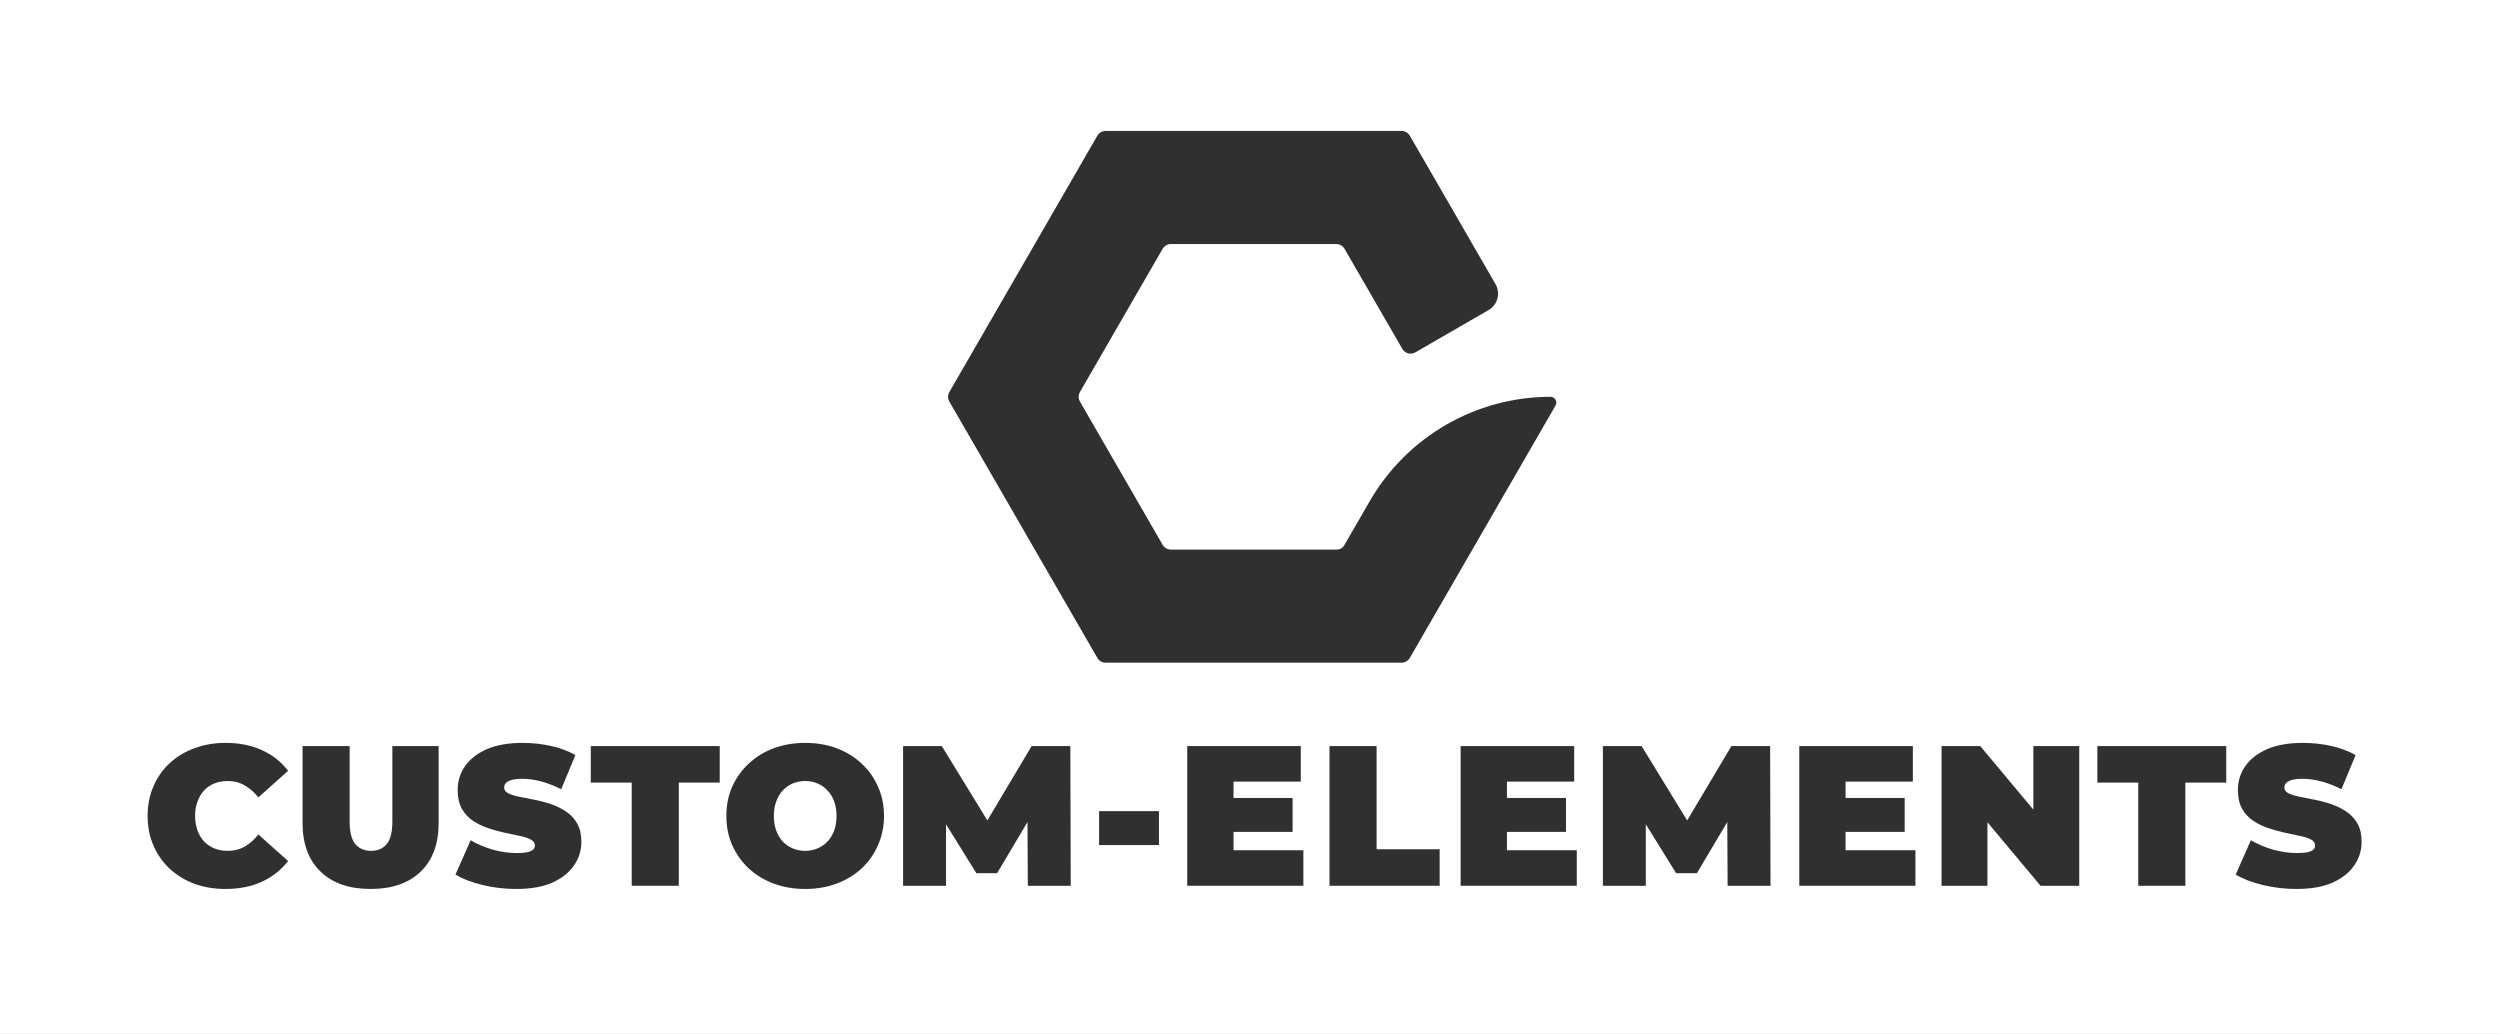
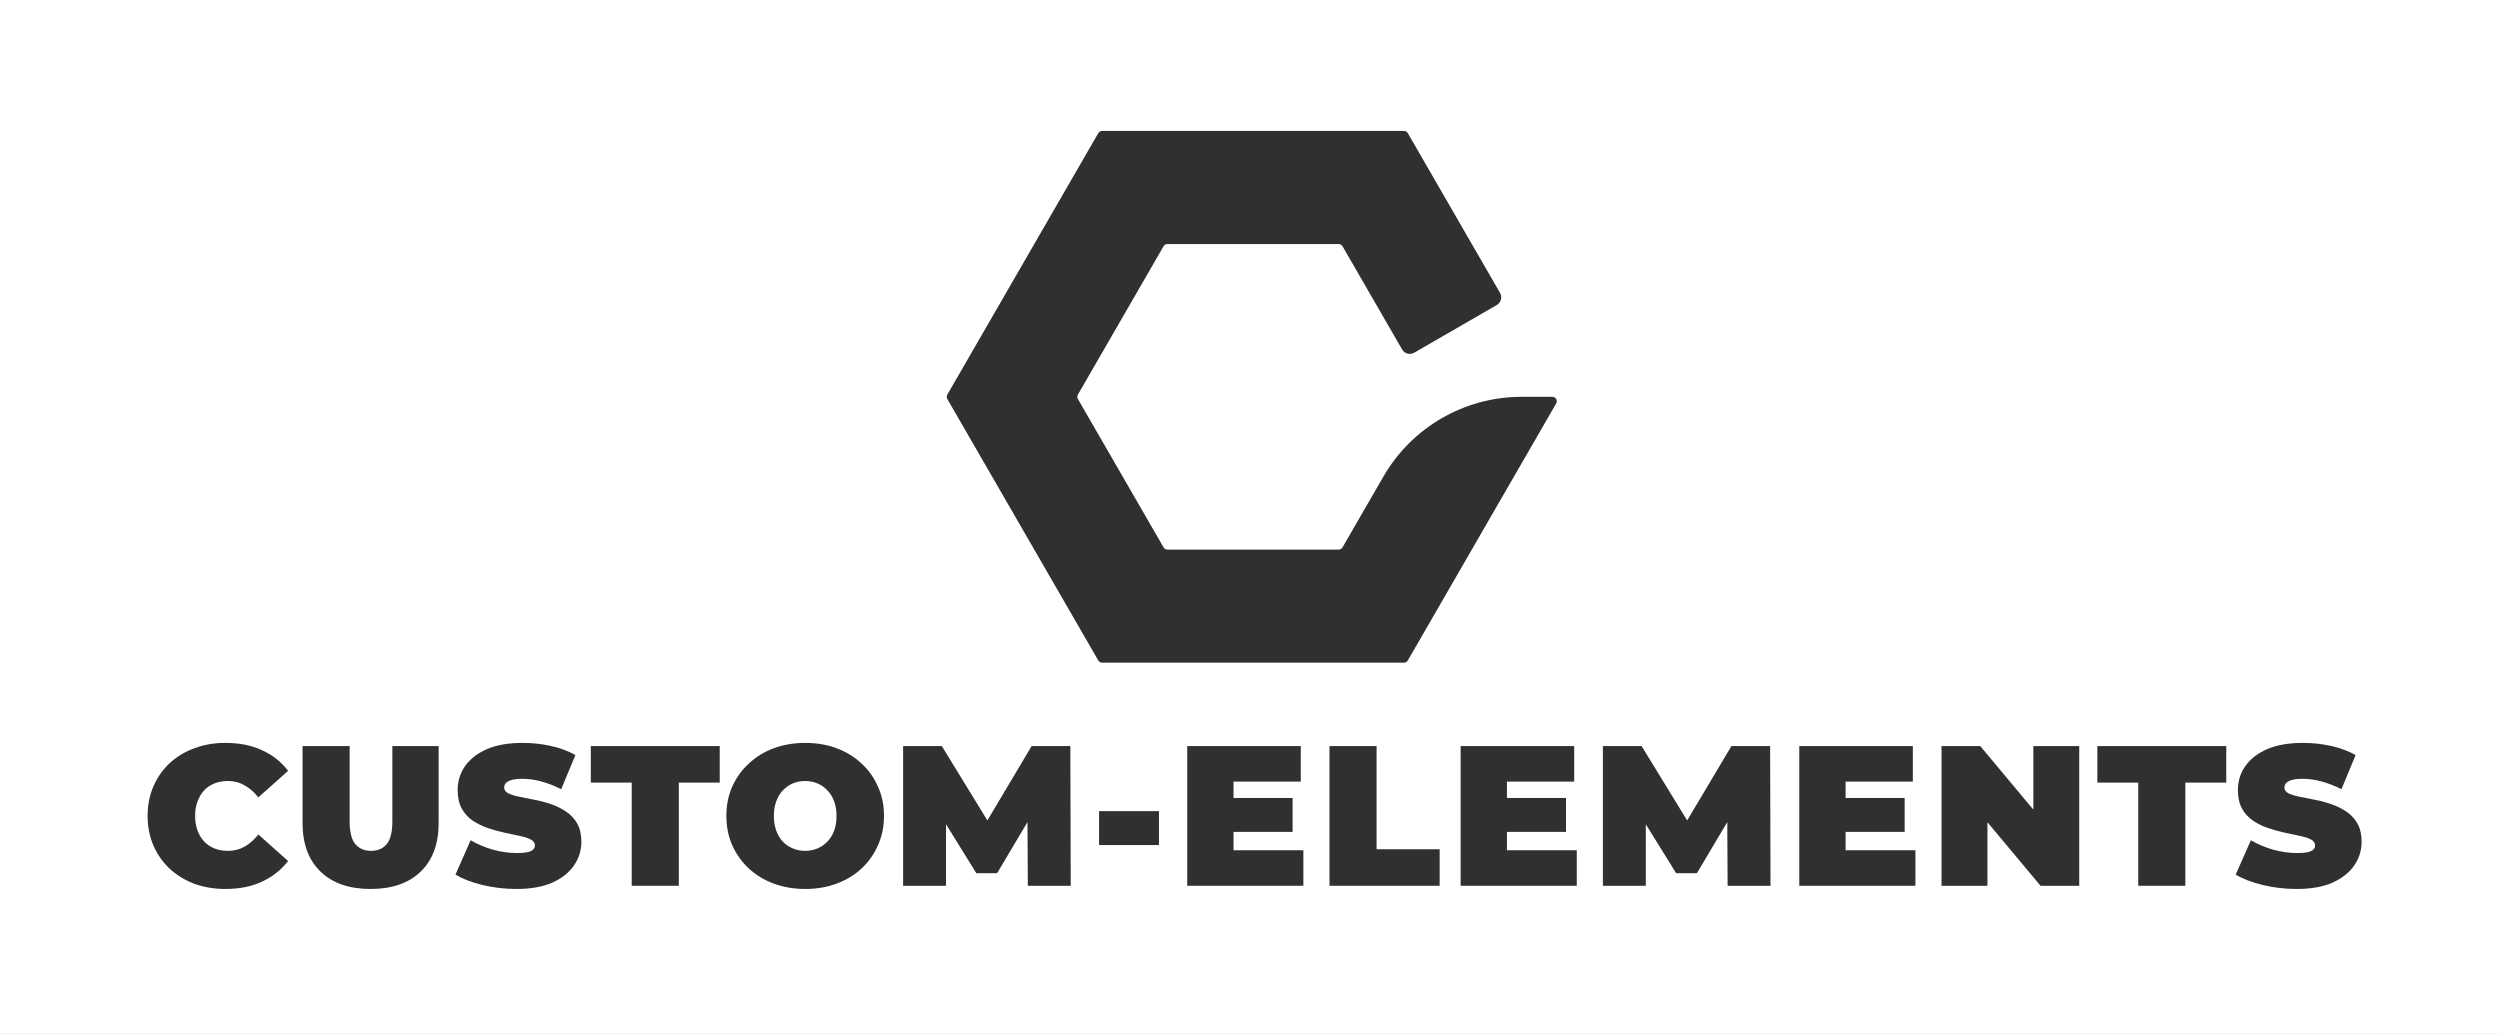
<svg xmlns="http://www.w3.org/2000/svg" width="525" height="217" viewBox="0 0 525 217" fill="none">
  <rect width="525" height="217" fill="white" />
  <path d="M47.344 186.683C44.997 186.683 42.818 186.319 40.806 185.593C38.823 184.839 37.091 183.777 35.61 182.408C34.157 181.039 33.026 179.419 32.215 177.547C31.405 175.675 31 173.607 31 171.344C31 169.081 31.405 167.014 32.215 165.142C33.026 163.27 34.157 161.65 35.61 160.281C37.091 158.912 38.823 157.864 40.806 157.138C42.818 156.383 44.997 156.006 47.344 156.006C50.222 156.006 52.764 156.509 54.971 157.515C57.206 158.521 59.05 159.973 60.503 161.873L54.259 167.447C53.393 166.357 52.429 165.519 51.367 164.932C50.334 164.318 49.16 164.011 47.847 164.011C46.813 164.011 45.877 164.178 45.039 164.513C44.201 164.849 43.475 165.338 42.86 165.98C42.273 166.623 41.812 167.405 41.477 168.327C41.142 169.221 40.974 170.227 40.974 171.344C40.974 172.462 41.142 173.482 41.477 174.404C41.812 175.298 42.273 176.066 42.86 176.709C43.475 177.351 44.201 177.84 45.039 178.175C45.877 178.511 46.813 178.678 47.847 178.678C49.16 178.678 50.334 178.385 51.367 177.798C52.429 177.184 53.393 176.331 54.259 175.242L60.503 180.816C59.05 182.687 57.206 184.14 54.971 185.174C52.764 186.18 50.222 186.683 47.344 186.683Z" fill="#303030" />
  <path d="M77.827 186.683C73.329 186.683 69.822 185.467 67.308 183.037C64.793 180.606 63.536 177.198 63.536 172.811V156.677H73.427V172.518C73.427 174.753 73.832 176.345 74.642 177.295C75.452 178.217 76.542 178.678 77.911 178.678C79.308 178.678 80.397 178.217 81.179 177.295C81.99 176.345 82.395 174.753 82.395 172.518V156.677H92.117V172.811C92.117 177.198 90.86 180.606 88.346 183.037C85.831 185.467 82.325 186.683 77.827 186.683Z" fill="#303030" />
  <path d="M108.427 186.683C105.968 186.683 103.594 186.403 101.303 185.845C99.012 185.286 97.126 184.559 95.645 183.665L98.83 176.457C100.227 177.267 101.778 177.924 103.482 178.427C105.214 178.902 106.89 179.139 108.511 179.139C109.461 179.139 110.201 179.083 110.732 178.972C111.291 178.832 111.696 178.65 111.947 178.427C112.199 178.175 112.325 177.882 112.325 177.547C112.325 177.016 112.031 176.597 111.444 176.29C110.858 175.982 110.075 175.731 109.098 175.535C108.148 175.312 107.1 175.088 105.955 174.865C104.809 174.613 103.65 174.292 102.476 173.901C101.331 173.51 100.269 172.993 99.291 172.35C98.341 171.708 97.573 170.869 96.986 169.836C96.4 168.774 96.106 167.461 96.106 165.896C96.106 164.08 96.609 162.432 97.615 160.951C98.649 159.443 100.171 158.241 102.183 157.347C104.222 156.453 106.751 156.006 109.768 156.006C111.752 156.006 113.707 156.216 115.635 156.635C117.563 157.054 119.295 157.696 120.832 158.562L117.856 165.729C116.404 165.002 114.993 164.458 113.624 164.094C112.283 163.731 110.969 163.55 109.684 163.55C108.734 163.55 107.98 163.633 107.421 163.801C106.863 163.969 106.457 164.192 106.206 164.471C105.982 164.751 105.871 165.058 105.871 165.393C105.871 165.896 106.164 166.301 106.751 166.609C107.337 166.888 108.106 167.126 109.056 167.321C110.034 167.517 111.095 167.726 112.241 167.95C113.414 168.173 114.574 168.481 115.719 168.872C116.865 169.263 117.912 169.78 118.862 170.422C119.84 171.065 120.622 171.903 121.209 172.937C121.796 173.971 122.089 175.256 122.089 176.792C122.089 178.58 121.572 180.229 120.538 181.738C119.533 183.218 118.024 184.42 116.012 185.342C114.001 186.236 111.472 186.683 108.427 186.683Z" fill="#303030" />
  <path d="M132.659 186.012V164.346H124.068V156.677H151.141V164.346H142.55V186.012H132.659Z" fill="#303030" />
  <path d="M169.09 186.683C166.715 186.683 164.508 186.305 162.468 185.551C160.457 184.797 158.711 183.735 157.23 182.366C155.749 180.969 154.59 179.335 153.751 177.463C152.941 175.591 152.536 173.552 152.536 171.344C152.536 169.109 152.941 167.07 153.751 165.226C154.59 163.354 155.749 161.734 157.23 160.365C158.711 158.968 160.457 157.892 162.468 157.138C164.508 156.383 166.715 156.006 169.09 156.006C171.492 156.006 173.7 156.383 175.711 157.138C177.723 157.892 179.469 158.968 180.95 160.365C182.43 161.734 183.576 163.354 184.386 165.226C185.224 167.07 185.643 169.109 185.643 171.344C185.643 173.552 185.224 175.591 184.386 177.463C183.576 179.335 182.43 180.969 180.95 182.366C179.469 183.735 177.723 184.797 175.711 185.551C173.7 186.305 171.492 186.683 169.09 186.683ZM169.09 178.678C170.012 178.678 170.864 178.511 171.646 178.175C172.456 177.84 173.155 177.365 173.741 176.75C174.356 176.108 174.831 175.34 175.166 174.446C175.502 173.524 175.669 172.49 175.669 171.344C175.669 170.199 175.502 169.179 175.166 168.285C174.831 167.363 174.356 166.595 173.741 165.98C173.155 165.338 172.456 164.849 171.646 164.513C170.864 164.178 170.012 164.011 169.09 164.011C168.168 164.011 167.302 164.178 166.491 164.513C165.709 164.849 165.011 165.338 164.396 165.98C163.809 166.595 163.348 167.363 163.013 168.285C162.678 169.179 162.51 170.199 162.51 171.344C162.51 172.49 162.678 173.524 163.013 174.446C163.348 175.34 163.809 176.108 164.396 176.75C165.011 177.365 165.709 177.84 166.491 178.175C167.302 178.511 168.168 178.678 169.09 178.678Z" fill="#303030" />
  <path d="M189.652 186.012V156.677H197.782L209.516 175.829H205.242L216.641 156.677H224.771L224.855 186.012H215.844L215.761 170.255H217.186L209.391 183.372H205.032L196.902 170.255H198.662V186.012H189.652Z" fill="#303030" />
  <path d="M230.81 177.463V170.339H243.382V177.463H230.81Z" fill="#303030" />
  <path d="M258.37 167.573H271.446V174.697H258.37V167.573ZM259.041 178.553H273.709V186.012H249.318V156.677H273.164V164.136H259.041V178.553Z" fill="#303030" />
  <path d="M279.192 186.012V156.677H289.083V178.343H302.326V186.012H279.192Z" fill="#303030" />
  <path d="M315.786 167.573H328.861V174.697H315.786V167.573ZM316.456 178.553H331.124V186.012H306.734V156.677H330.579V164.136H316.456V178.553Z" fill="#303030" />
  <path d="M336.608 186.012V156.677H344.738L356.472 175.829H352.198L363.597 156.677H371.727L371.81 186.012H362.8L362.716 170.255H364.141L356.346 183.372H351.988L343.858 170.255H345.618V186.012H336.608Z" fill="#303030" />
  <path d="M386.902 167.573H399.977V174.697H386.902V167.573ZM387.572 178.553H402.24V186.012H377.849V156.677H401.695V164.136H387.572V178.553Z" fill="#303030" />
  <path d="M407.724 186.012V156.677H415.854L430.773 174.529H427.001V156.677H436.64V186.012H428.51L413.591 168.159H417.362V186.012H407.724Z" fill="#303030" />
  <path d="M449.033 186.012V164.346H440.441V156.677H467.514V164.346H458.923V186.012H449.033Z" fill="#303030" />
  <path d="M482.278 186.683C479.819 186.683 477.445 186.403 475.154 185.845C472.863 185.286 470.977 184.559 469.496 183.665L472.681 176.457C474.078 177.267 475.629 177.924 477.333 178.427C479.065 178.902 480.741 179.139 482.362 179.139C483.312 179.139 484.052 179.083 484.583 178.972C485.142 178.832 485.547 178.65 485.798 178.427C486.05 178.175 486.175 177.882 486.175 177.547C486.175 177.016 485.882 176.597 485.295 176.29C484.709 175.982 483.926 175.731 482.949 175.535C481.999 175.312 480.951 175.088 479.805 174.865C478.66 174.613 477.501 174.292 476.327 173.901C475.182 173.51 474.12 172.993 473.142 172.35C472.192 171.708 471.424 170.869 470.837 169.836C470.25 168.774 469.957 167.461 469.957 165.896C469.957 164.08 470.46 162.432 471.466 160.951C472.5 159.443 474.022 158.241 476.034 157.347C478.073 156.453 480.602 156.006 483.619 156.006C485.603 156.006 487.558 156.216 489.486 156.635C491.414 157.054 493.146 157.696 494.683 158.562L491.707 165.729C490.254 165.002 488.844 164.458 487.475 164.094C486.134 163.731 484.82 163.55 483.535 163.55C482.585 163.55 481.831 163.633 481.272 163.801C480.713 163.969 480.308 164.192 480.057 164.471C479.833 164.751 479.722 165.058 479.722 165.393C479.722 165.896 480.015 166.301 480.602 166.609C481.188 166.888 481.957 167.126 482.907 167.321C483.884 167.517 484.946 167.726 486.092 167.95C487.265 168.173 488.424 168.481 489.57 168.872C490.715 169.263 491.763 169.78 492.713 170.422C493.691 171.065 494.473 171.903 495.06 172.937C495.647 173.971 495.94 175.256 495.94 176.792C495.94 178.58 495.423 180.229 494.389 181.738C493.384 183.218 491.875 184.42 489.863 185.342C487.852 186.236 485.323 186.683 482.278 186.683Z" fill="#303030" />
-   <path fill-rule="evenodd" clip-rule="evenodd" d="M296.064 28.5C295.707 27.881 295.046 27.5 294.332 27.5L232.175 27.5C231.461 27.5 230.801 27.881 230.443 28.5L199.365 82.329C199.008 82.948 199.008 83.71 199.365 84.329L230.443 138.158C230.801 138.777 231.461 139.158 232.175 139.158L294.332 139.158C295.046 139.158 295.707 138.777 296.064 138.158L326.665 85.156C327.134 84.344 326.548 83.329 325.61 83.329C309.947 83.329 295.473 91.685 287.642 105.25L282.276 114.543C281.967 115.08 281.394 115.41 280.775 115.41L245.886 115.411C245.172 115.411 244.511 115.029 244.154 114.411L226.787 84.329C226.429 83.71 226.429 82.948 226.787 82.329L244.154 52.248C244.511 51.629 245.172 51.248 245.886 51.248L280.621 51.248C281.336 51.248 281.996 51.629 282.353 52.248L294.487 73.264C295.039 74.22 296.262 74.548 297.219 73.996L312.589 65.122C314.502 64.017 315.157 61.571 314.053 59.658L296.064 28.5Z" fill="#303030" />
+   <path fill-rule="evenodd" clip-rule="evenodd" d="M295.641 27.966C295.474 27.677 295.167 27.5 294.834 27.5L231.443 27.5C231.11 27.5 230.802 27.677 230.636 27.966L198.94 82.864C198.774 83.153 198.774 83.507 198.94 83.796L230.636 138.694C230.802 138.982 231.11 139.16 231.443 139.16L294.834 139.16C295.167 139.16 295.474 138.983 295.641 138.694L326.799 84.727C327.157 84.106 326.709 83.33 325.992 83.33H319.54C307.562 83.33 296.494 89.72 290.505 100.093L281.93 114.946C281.763 115.234 281.456 115.412 281.123 115.412L245.154 115.412C244.821 115.412 244.513 115.234 244.347 114.946L226.362 83.796C226.196 83.507 226.196 83.153 226.362 82.864L244.347 51.714C244.513 51.426 244.821 51.248 245.154 51.248L281.123 51.248C281.456 51.248 281.763 51.426 281.93 51.714L294.441 73.383C294.955 74.274 296.094 74.579 296.985 74.065L314.325 64.054C315.216 63.539 315.521 62.4 315.007 61.509L295.641 27.966Z" fill="#303030" />
</svg>
